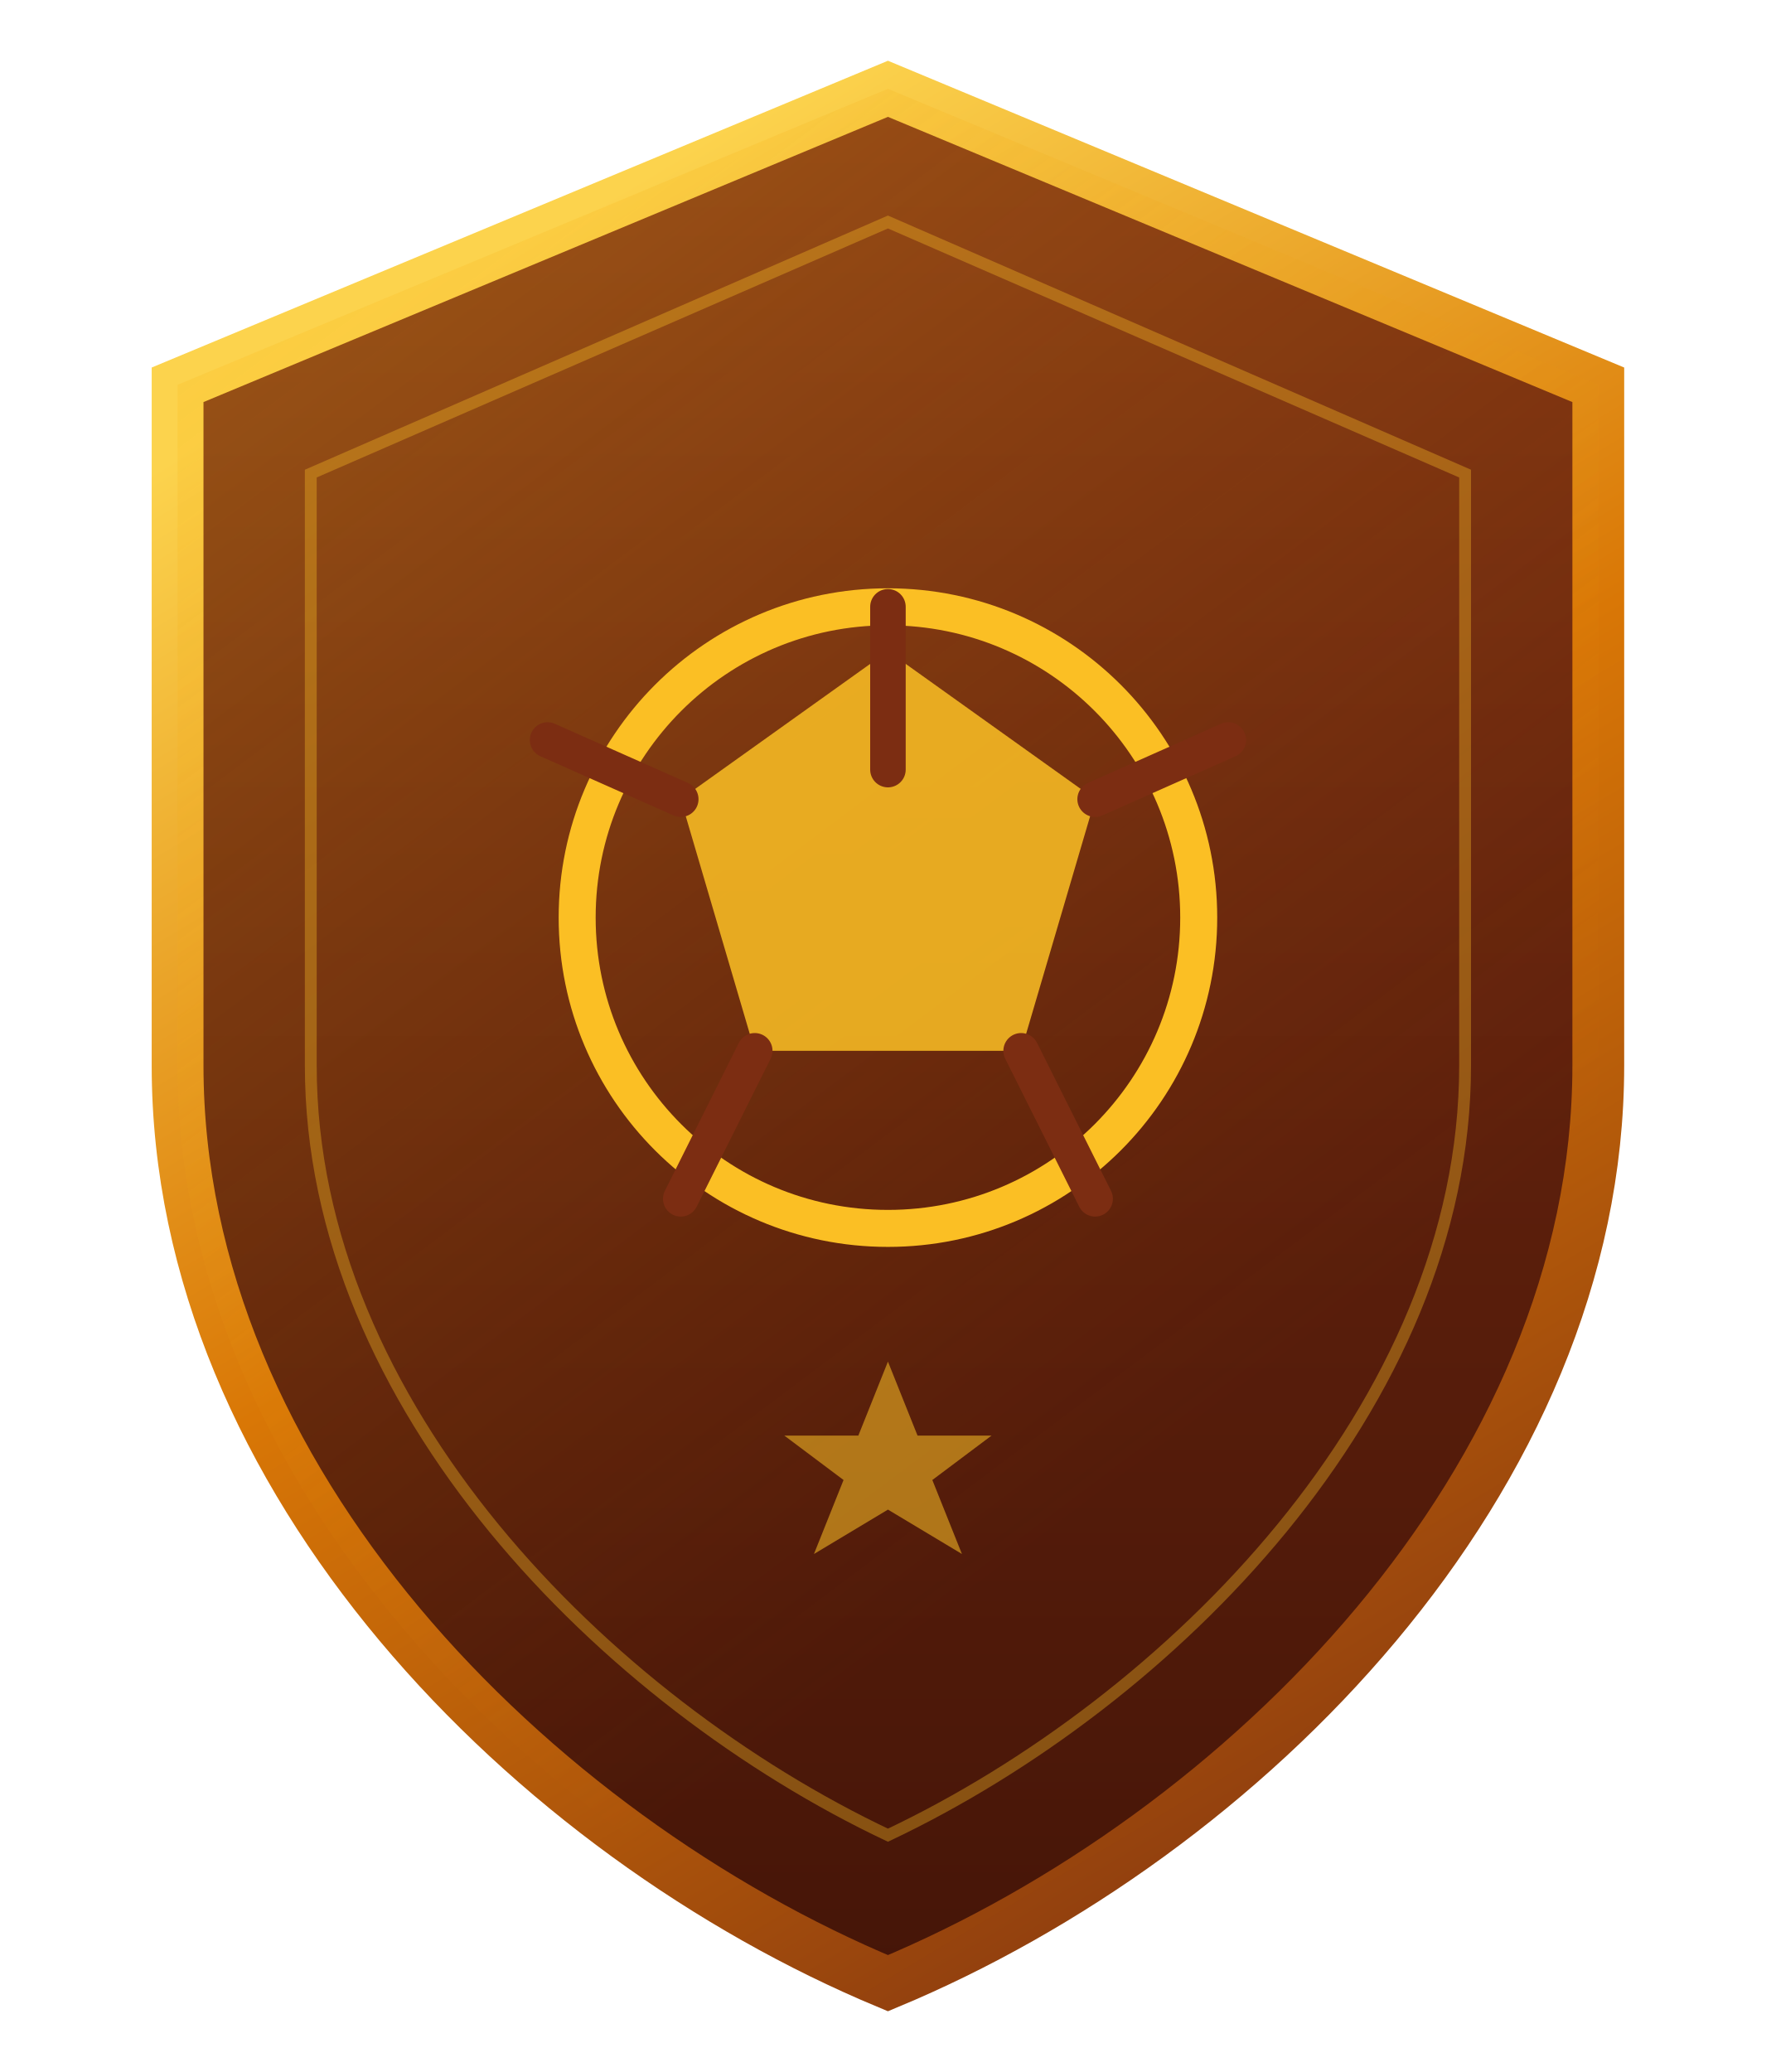
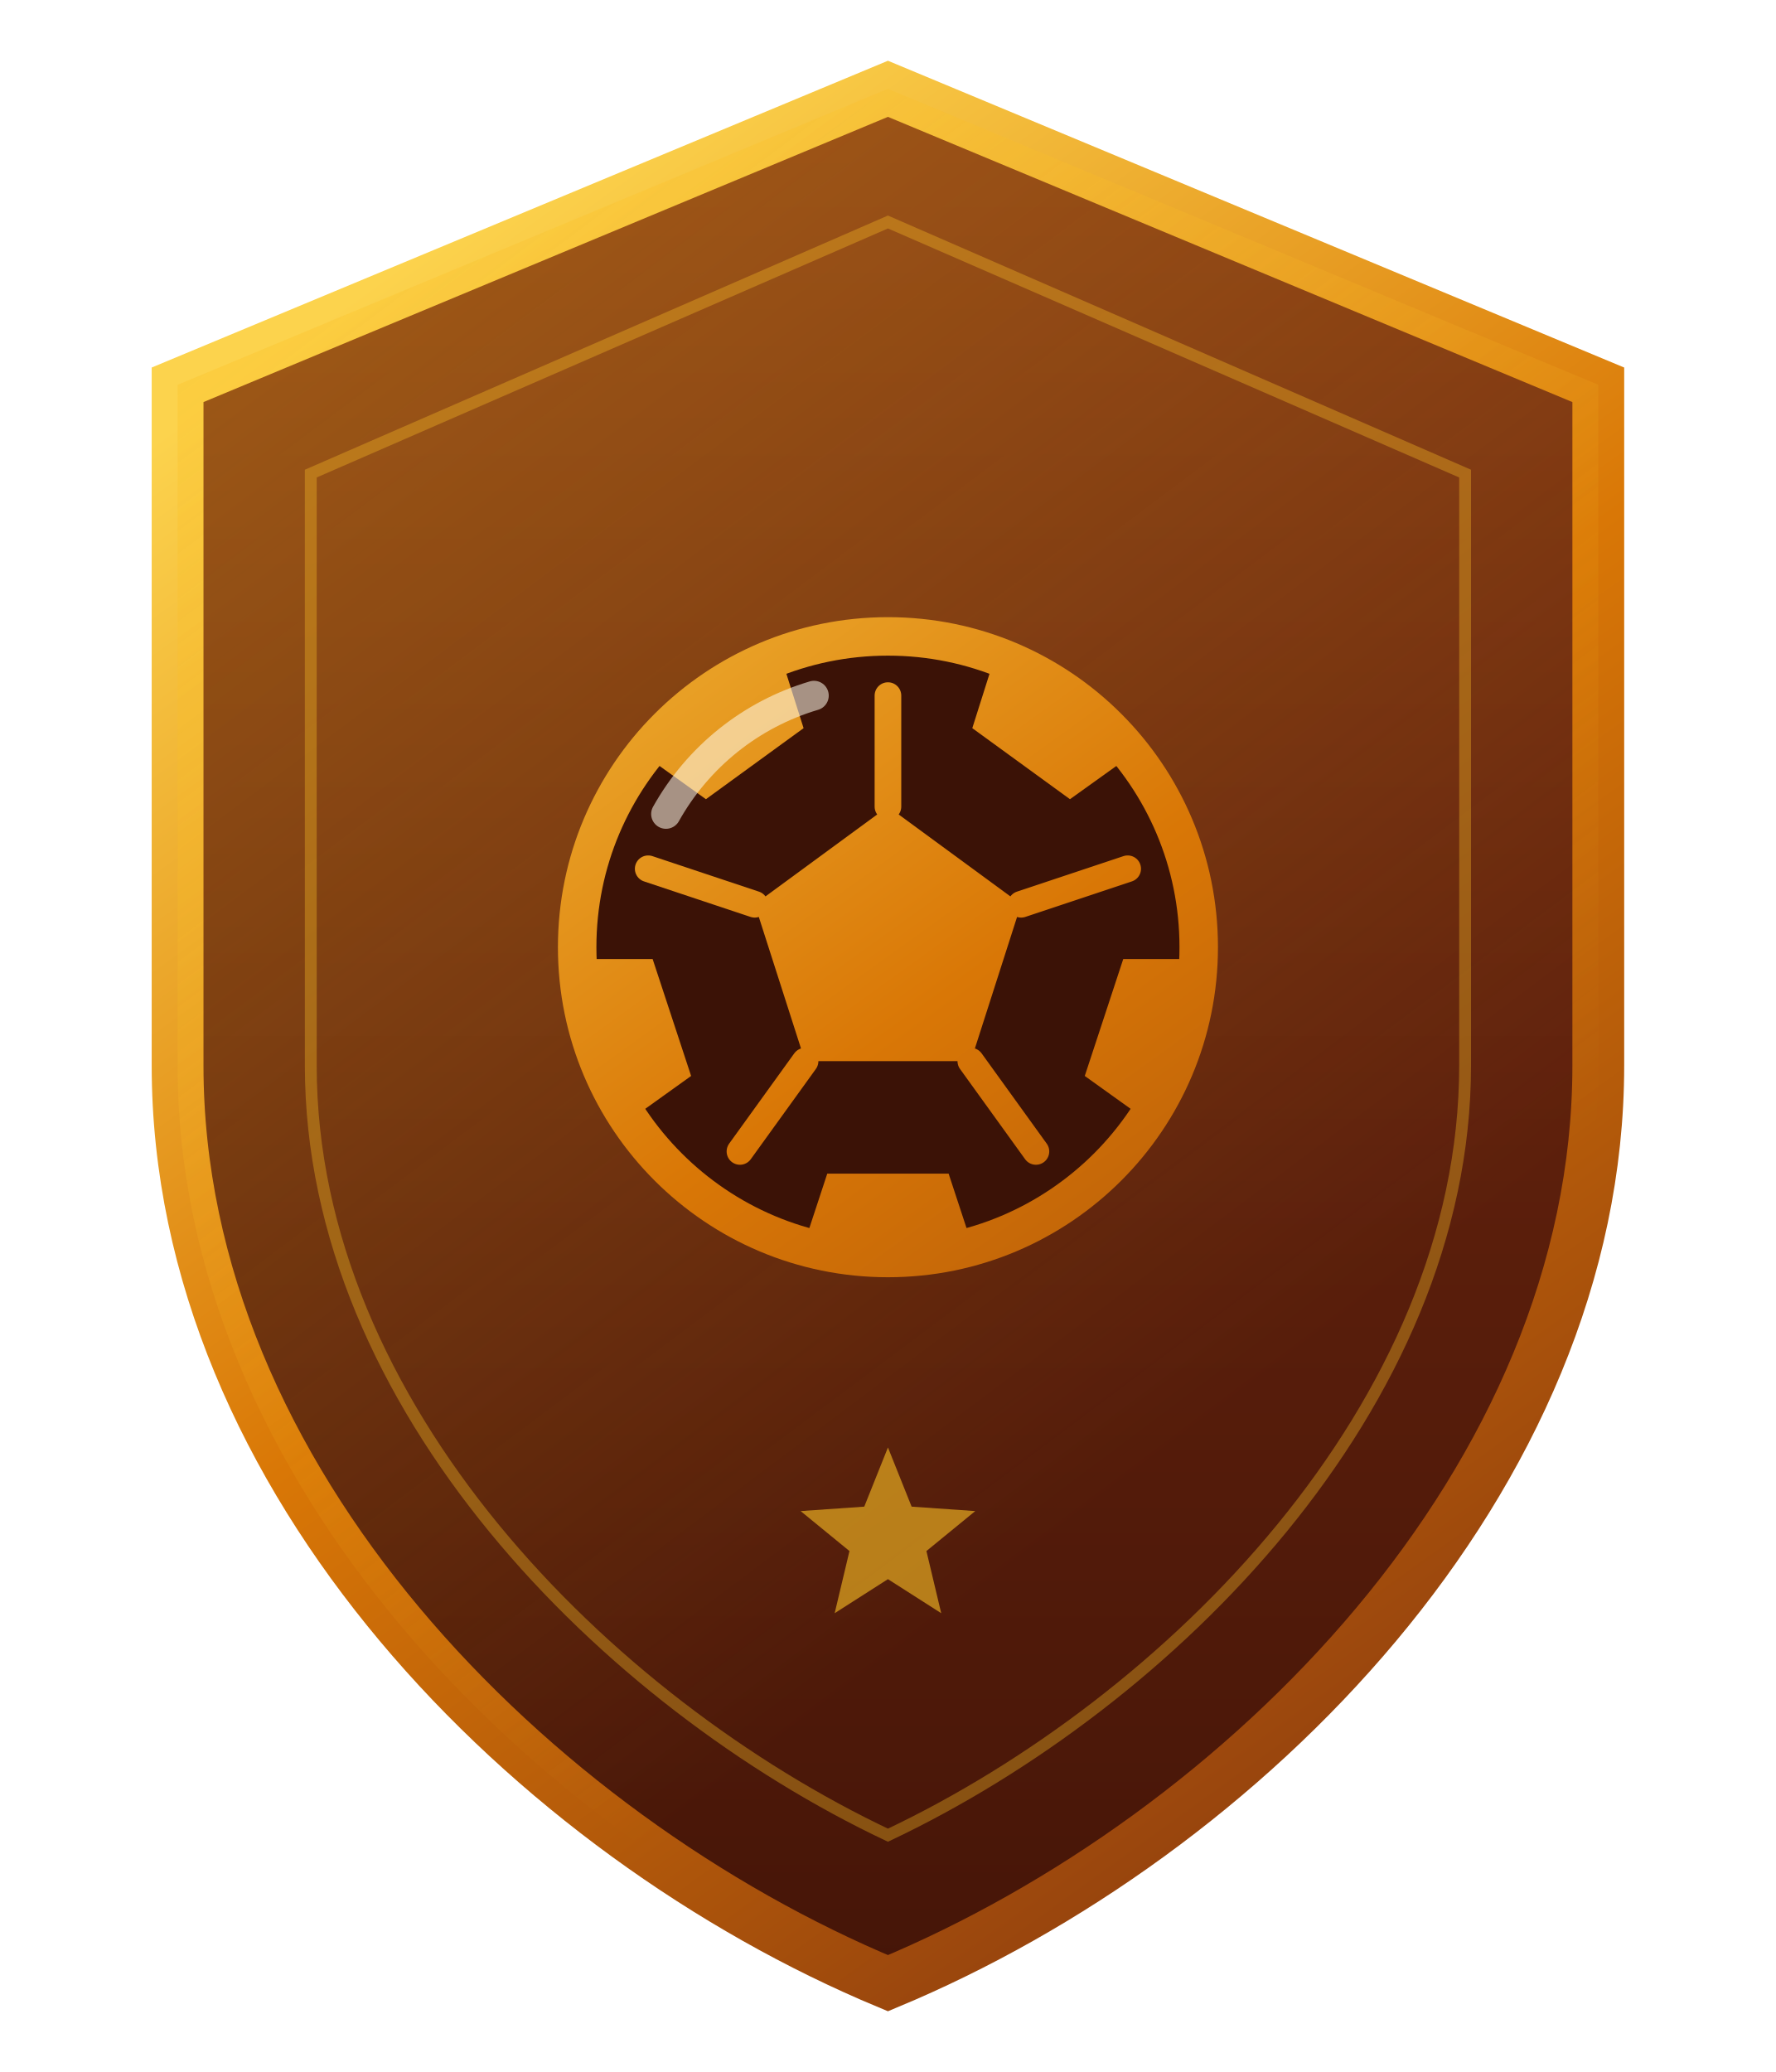
<svg xmlns="http://www.w3.org/2000/svg" viewBox="0 0 120 140" fill="none">
  <defs>
    <linearGradient id="af-bg" x1="60" y1="0" x2="60" y2="140" gradientUnits="userSpaceOnUse">
      <stop offset="0" stop-color="#7c2d12" />
      <stop offset="1" stop-color="#431407" />
    </linearGradient>
-     <linearGradient id="af-met" x1="30" y1="20" x2="90" y2="120" gradientUnits="userSpaceOnUse">
+     <linearGradient id="af-met" x1="24" y1="20" x2="96" y2="120" gradientUnits="userSpaceOnUse">
      <stop offset="0" stop-color="#fcd34d" />
      <stop offset=".5" stop-color="#d97706" />
      <stop offset="1" stop-color="#92400e" />
    </linearGradient>
    <linearGradient id="af-shine" x1="30" y1="10" x2="90" y2="90" gradientUnits="userSpaceOnUse">
-       <stop offset="0" stop-color="#fbbf24" stop-opacity=".28" />
-       <stop offset="1" stop-color="#d97706" stop-opacity="0" />
+       <stop offset="0" stop-color="#fbbf24" stop-opacity=".32" />
+       <stop offset="1" stop-color="#fbbf24" stop-opacity="0" />
    </linearGradient>
  </defs>
  <path d="M60 6L108 26V72C108 100 84 124 60 134C36 124 12 100 12 72V26L60 6Z" fill="url(#af-bg)" stroke="url(#af-met)" stroke-width="3.5" />
  <path d="M60 6L108 26V72C108 100 84 124 60 134C36 124 12 100 12 72V26L60 6Z" fill="url(#af-shine)" />
-   <path d="M60 15L99 32V72C99 95 79 115 60 124C41 115 21 95 21 72V32L60 15Z" fill="none" stroke="#fbbf24" stroke-width="0.8" opacity=".35" />
-   <circle cx="60" cy="62" r="21" fill="none" stroke="#fbbf24" stroke-width="2.5" />
-   <path d="M60 44 l14 10 -5 17 h-18 l-5 -17 z" fill="#fbbf24" opacity=".85" />
-   <path d="M60 41 V52 M74 54 l9 -4 M69 71 l5 10 M51 71 l-5 10 M46 54 l-9 -4" stroke="#7c2d12" stroke-width="2.4" stroke-linecap="round" />
-   <polygon points="60,92 62,97 67,97 63,100 65,105 60,102 55,105 57,100 53,97 58,97" fill="#fbbf24" opacity=".55" />
+   <path d="M60 15L99 32V72C99 95 79 115 60 124C41 115 21 95 21 72V32L60 15Z" fill="none" stroke="#fbbf24" stroke-width="0.8" opacity="0.35" />
+   <clipPath id="af-ball">
+     <circle cx="60" cy="64" r="21" />
+   </clipPath>
+   <circle cx="60" cy="64" r="21" fill="#3b1206" />
+   <g clip-path="url(#af-ball)">
+     <polygon points="76.5,41.3 79.0,49.2 72.3,54.0 65.7,49.2 68.2,41.3" fill="url(#af-met)" />
+     <polygon points="86.6,72.7 80.0,77.5 73.3,72.7 75.9,64.8 84.1,64.8" fill="url(#af-met)" />
+     <polygon points="60.0,92.0 53.3,87.2 55.9,79.3 64.1,79.3 66.7,87.2" fill="url(#af-met)" />
+     <polygon points="33.4,72.7 35.9,64.8 44.1,64.8 46.7,72.7 40.0,77.5" fill="url(#af-met)" />
+     <polygon points="43.5,41.3 51.8,41.3 54.3,49.2 47.7,54.0 41.0,49.2" fill="url(#af-met)" />
+     <g stroke="url(#af-met)" stroke-width="1.8" stroke-linecap="round">
+       <path d="M60.0 54.5 L60.0 47.0" />
+       <path d="M69.0 61.1 L76.2 58.7" />
+       <path d="M65.6 71.7 L70.0 77.8" />
+       <path d="M54.4 71.7 L50.0 77.8" />
+       <path d="M51.0 61.1 L43.8 58.7" />
+     </g>
+   </g>
+   <polygon points="60.0,54.5 69.0,61.1 65.6,71.7 54.4,71.7 51.0,61.1" fill="url(#af-met)" />
+   <circle cx="60" cy="64" r="21" fill="none" stroke="url(#af-met)" stroke-width="2.6" />
+   <path d="M45 55 A17 17 0 0 1 55 47" fill="none" stroke="#fffbeb" stroke-opacity=".55" stroke-width="2" stroke-linecap="round" />
+   <polygon points="60.0,97.8 61.6,101.8 65.9,102.1 62.6,104.8 63.6,109.0 60.0,106.7 56.4,109.0 57.4,104.8 54.1,102.1 58.4,101.8" fill="#fbbf24" opacity="0.6" />
</svg>
